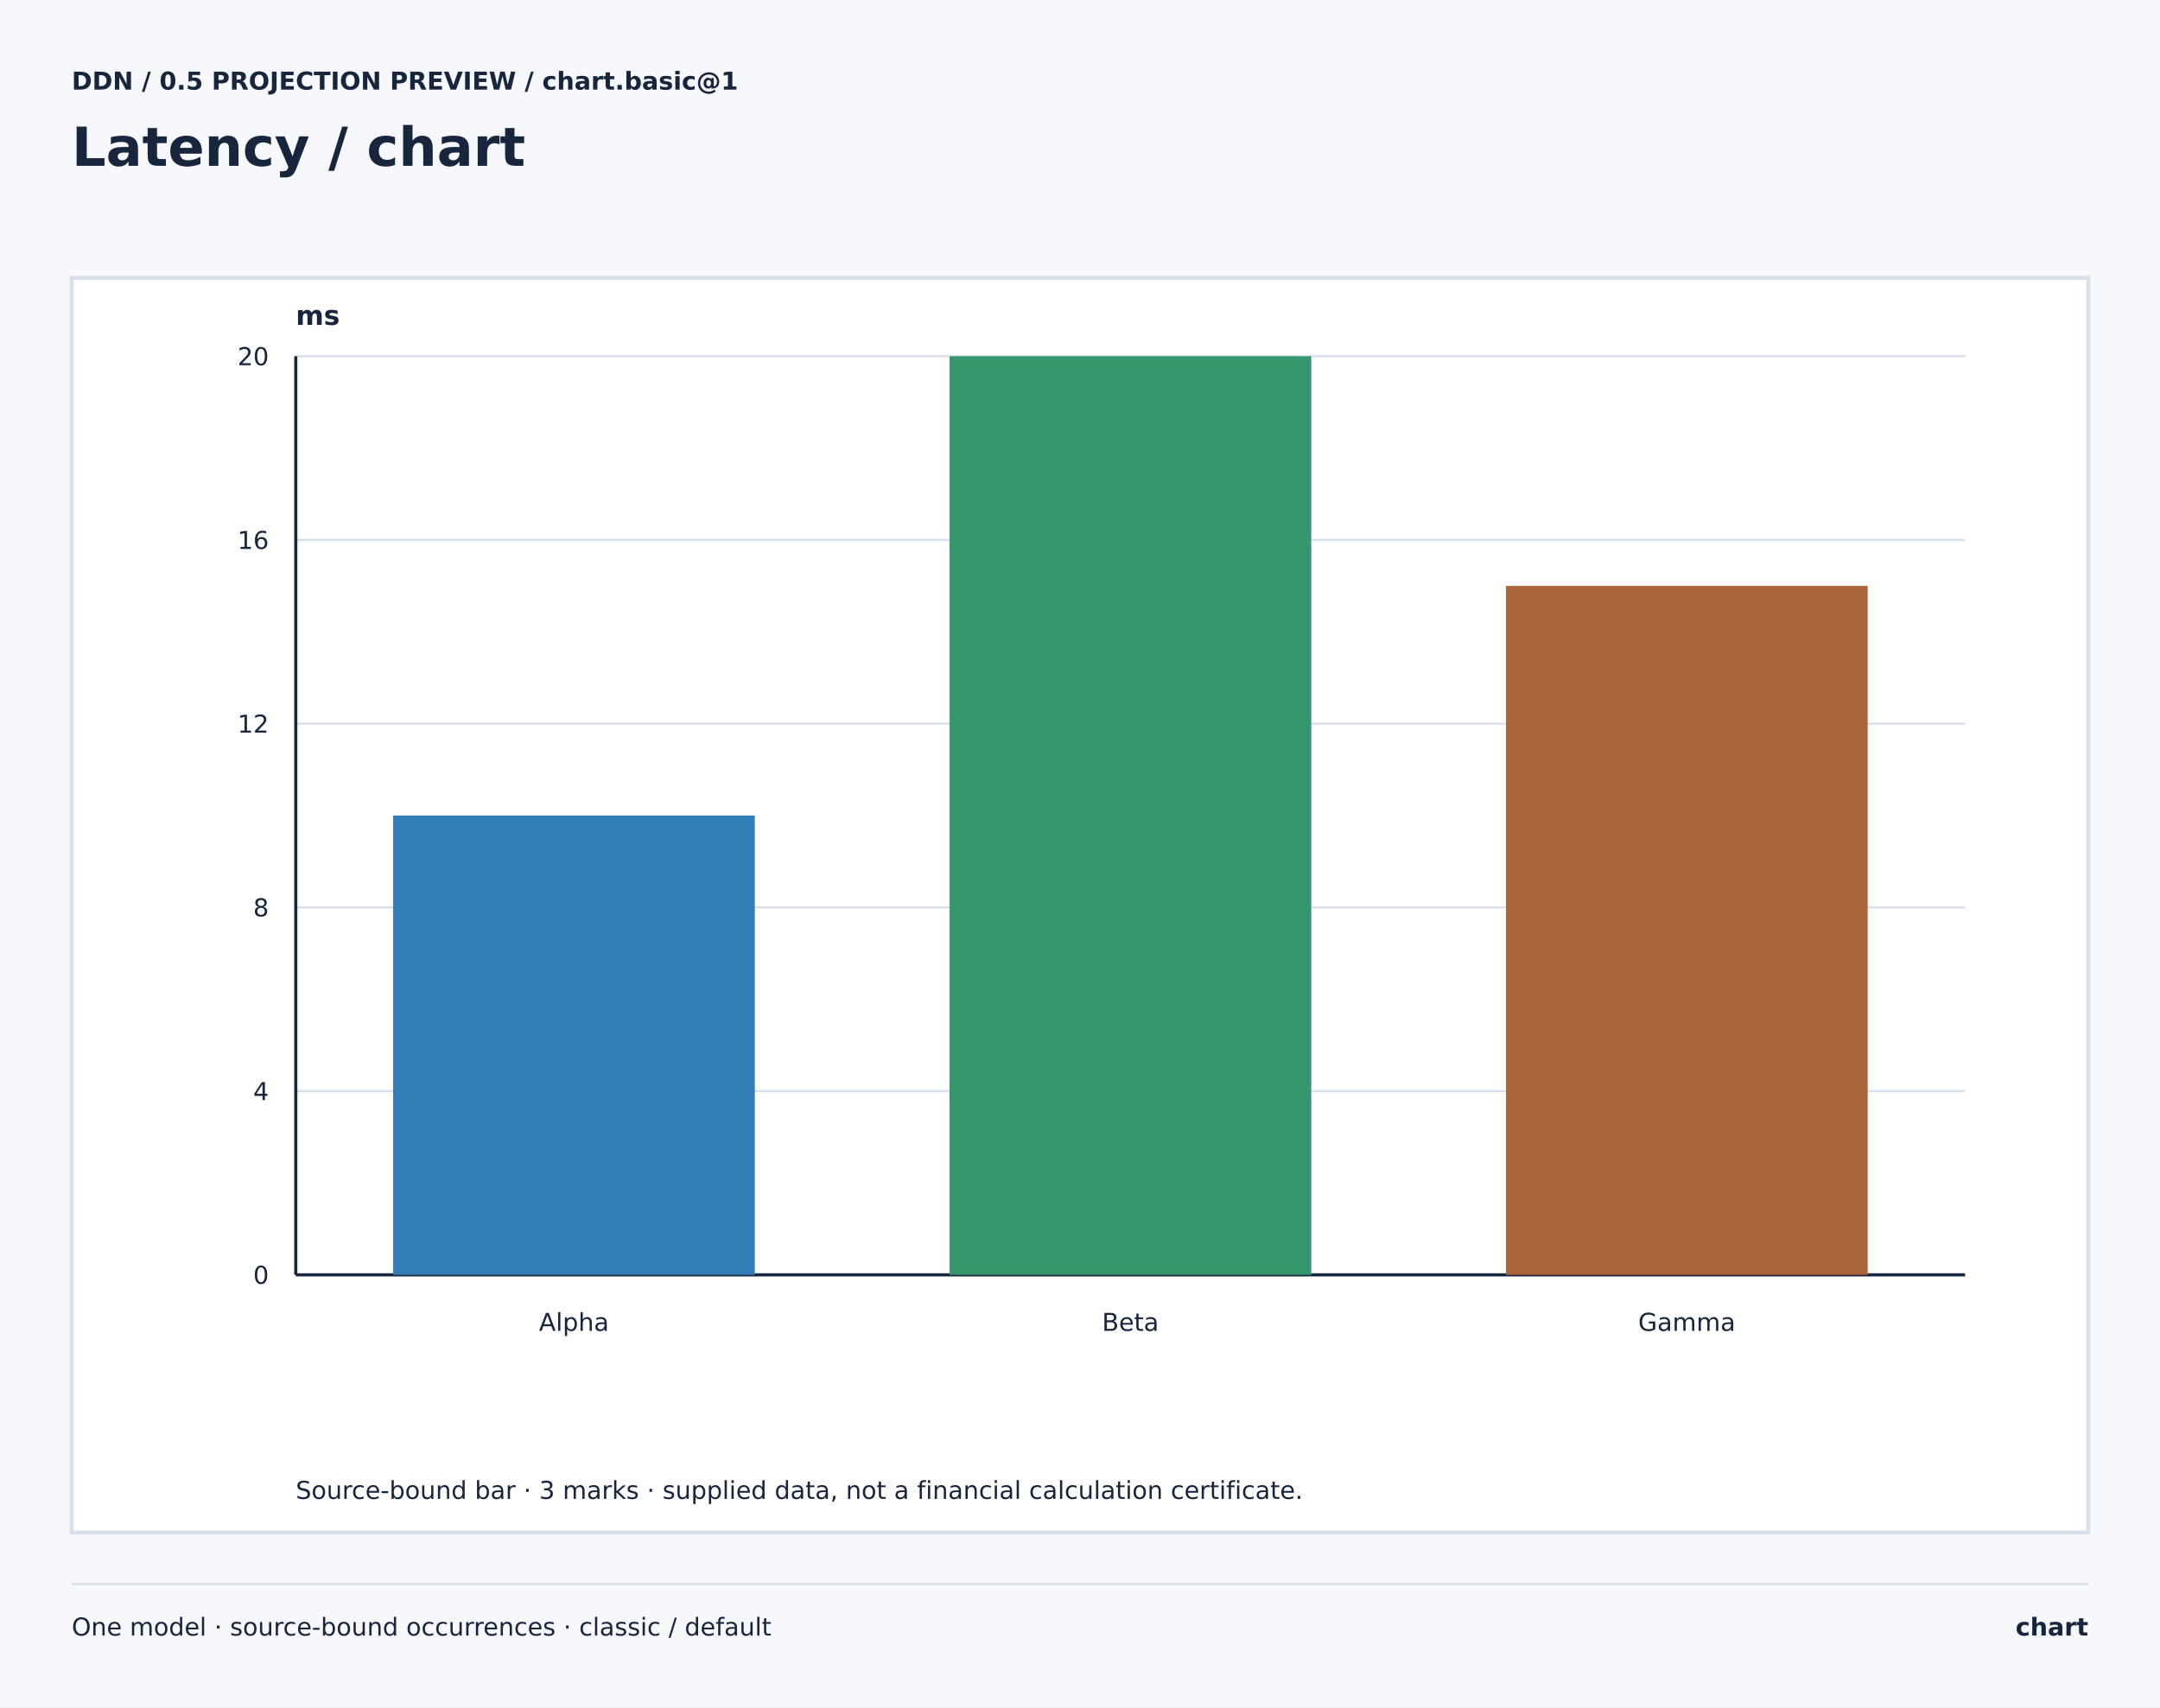
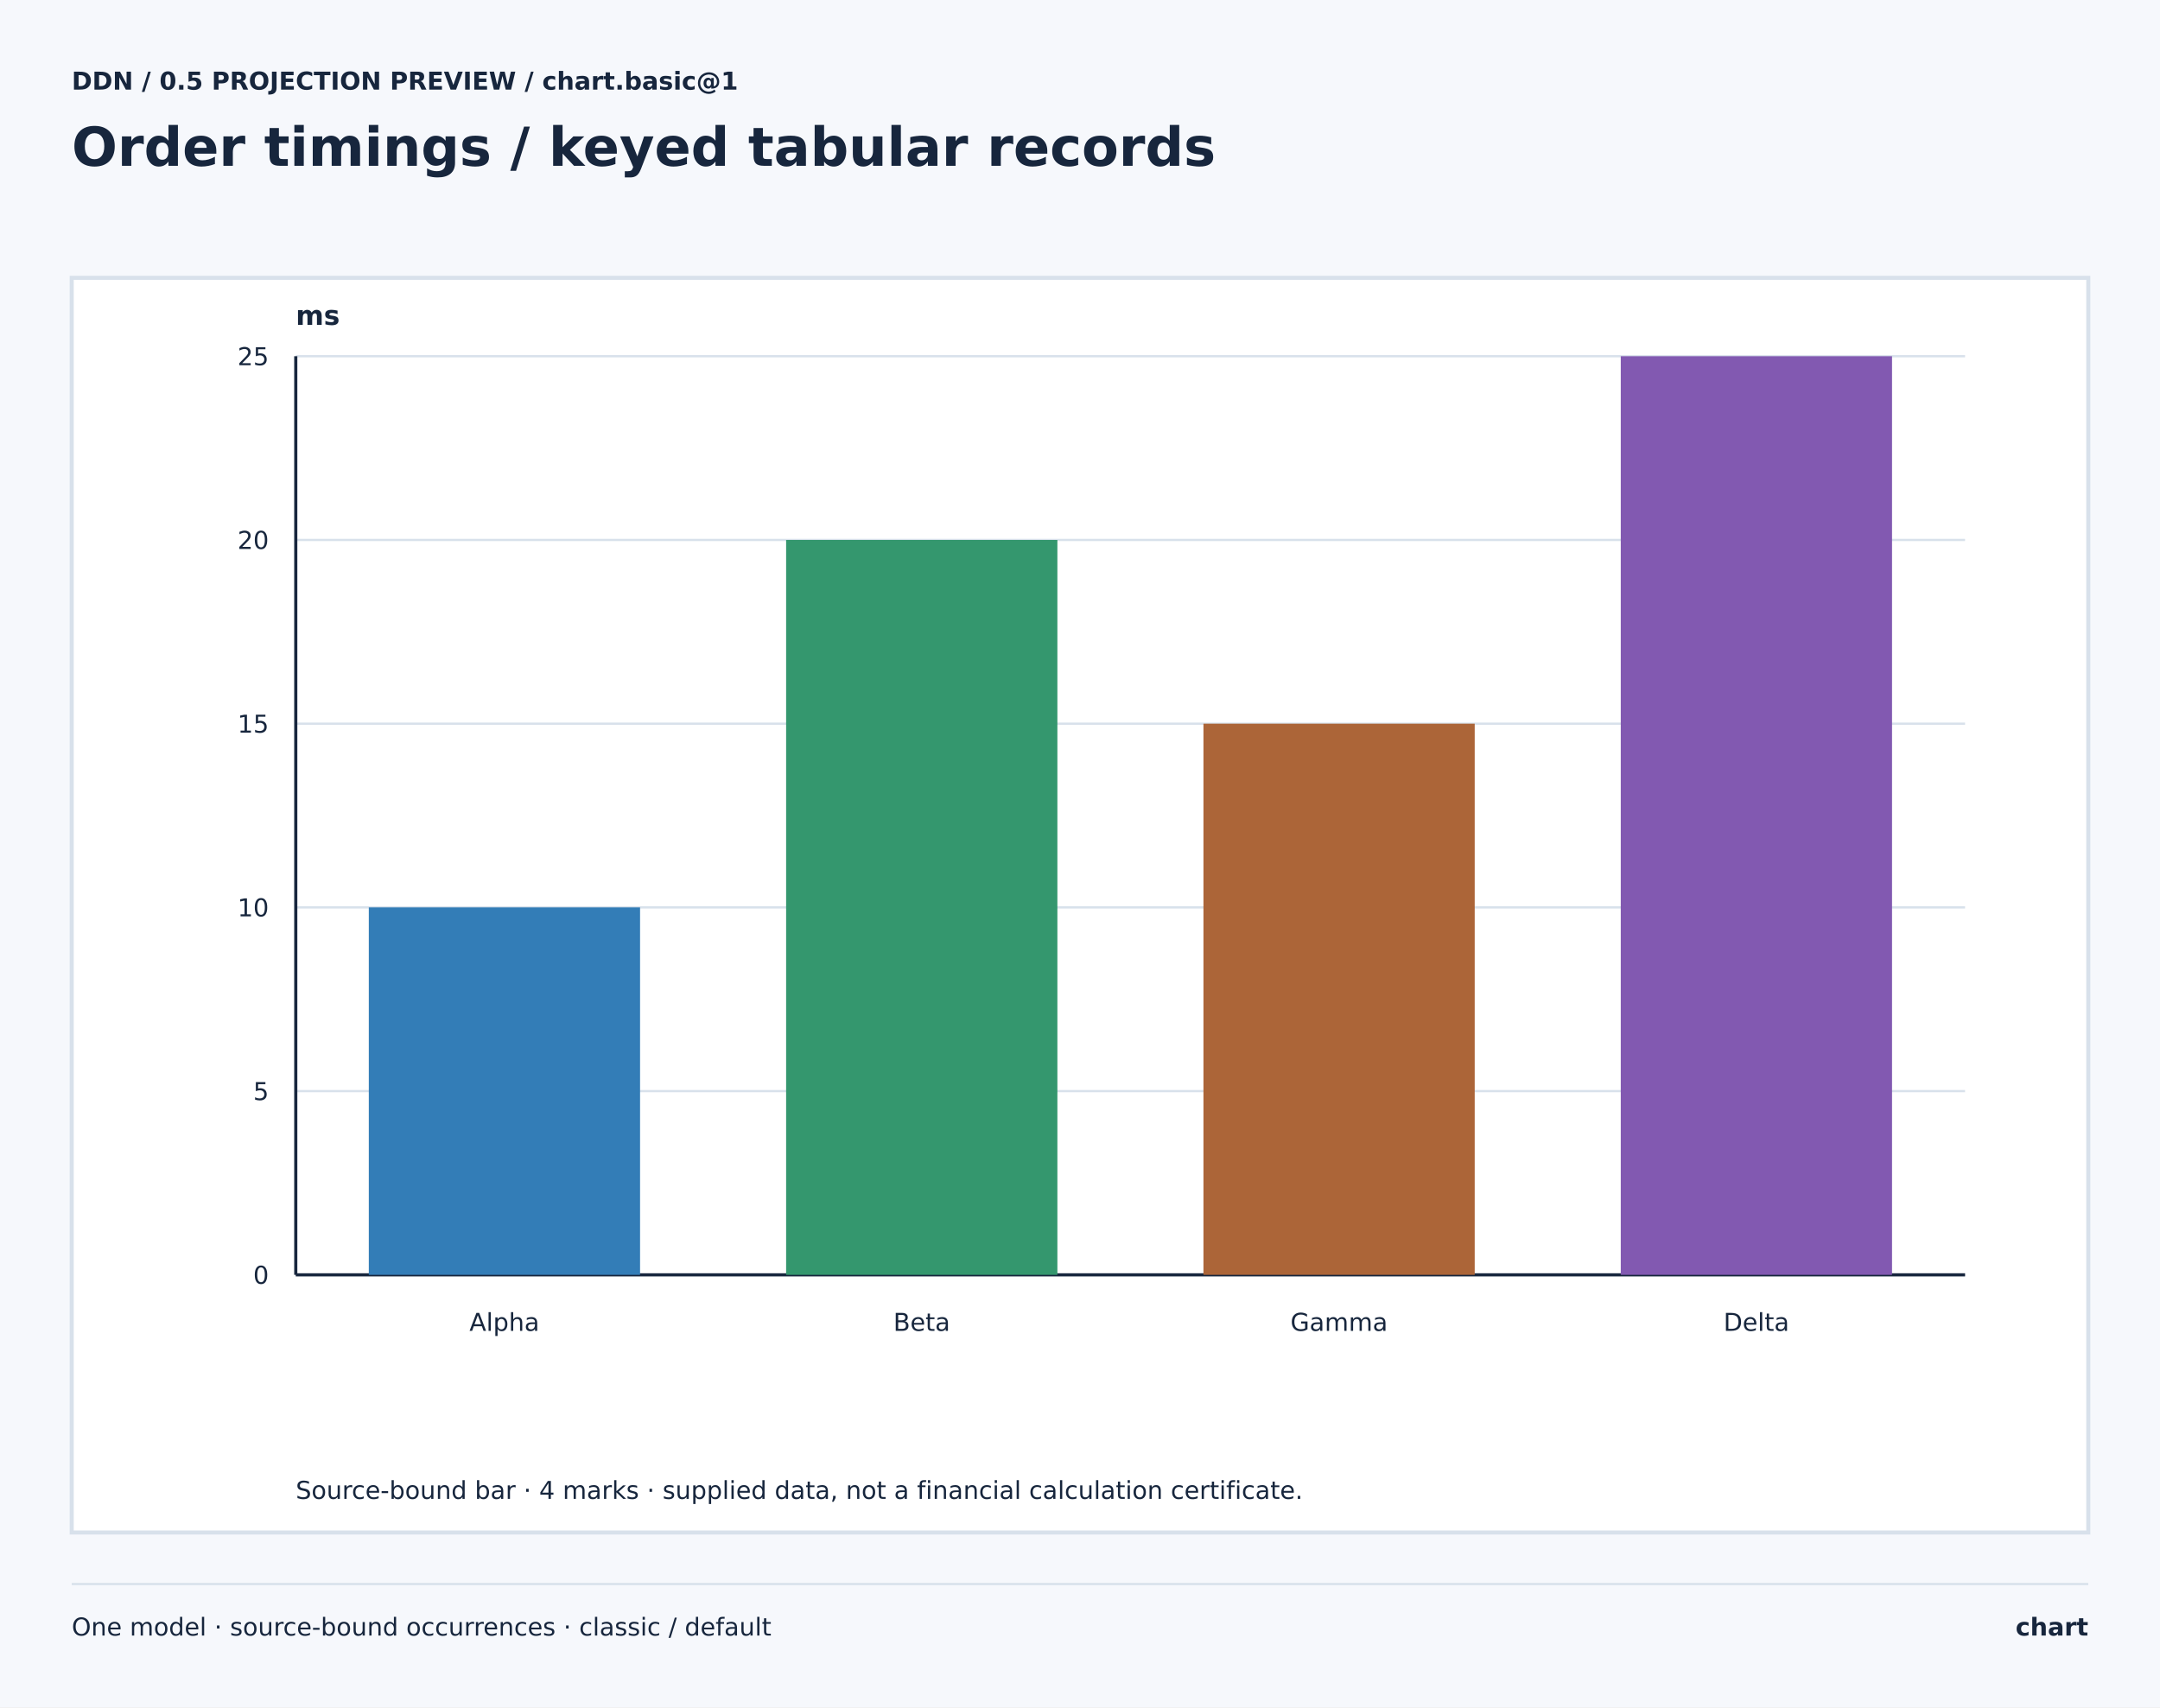
<svg xmlns="http://www.w3.org/2000/svg" class="ddn-svg ddn-view-chart ddn-profile-chart-basic-1" width="964" height="762" viewBox="0 0 964 762" role="img" aria-labelledby="projection-title projection-description" style="font-family:DejaVu Sans, Arial, sans-serif">
  <rect width="100%" height="100%" fill="#F6F8FC" />
  <text x="32" y="40" font-size="11" fill="#17263D" font-weight="600" text-anchor="start">DDN / 0.5 PROJECTION PREVIEW / chart.basic@1</text>
-   <text x="32" y="74" font-size="24" fill="#17263D" font-weight="650" text-anchor="start">Latency / chart</text>
+   <text x="32" y="74" font-size="24" fill="#17263D" font-weight="650" text-anchor="start">Order timings / keyed tabular records</text>
  <g id="drawing" transform="translate(32 124) scale(1)">
    <rect x="0" y="0" width="900" height="560" rx="0" fill="#FFFFFF" stroke="#D8E1EB" stroke-width="1.8" />
    <path d="M100 445L845 445" stroke="#D8E1EB" stroke-width="1" fill="none" />
    <text x="88" y="449" font-size="11" fill="#17263D" font-weight="400" text-anchor="end">0</text>
    <path d="M100 363L845 363" stroke="#D8E1EB" stroke-width="1" fill="none" />
-     <text x="88" y="367" font-size="11" fill="#17263D" font-weight="400" text-anchor="end">4</text>
+     <text x="88" y="367" font-size="11" fill="#17263D" font-weight="400" text-anchor="end">5</text>
    <path d="M100 281L845 281" stroke="#D8E1EB" stroke-width="1" fill="none" />
-     <text x="88" y="285" font-size="11" fill="#17263D" font-weight="400" text-anchor="end">8</text>
+     <text x="88" y="285" font-size="11" fill="#17263D" font-weight="400" text-anchor="end">10</text>
    <path d="M100 199L845 199" stroke="#D8E1EB" stroke-width="1" fill="none" />
-     <text x="88" y="203" font-size="11" fill="#17263D" font-weight="400" text-anchor="end">12</text>
+     <text x="88" y="203" font-size="11" fill="#17263D" font-weight="400" text-anchor="end">15</text>
    <path d="M100 117L845 117" stroke="#D8E1EB" stroke-width="1" fill="none" />
-     <text x="88" y="121" font-size="11" fill="#17263D" font-weight="400" text-anchor="end">16</text>
+     <text x="88" y="121" font-size="11" fill="#17263D" font-weight="400" text-anchor="end">20</text>
    <path d="M100 35L845 35" stroke="#D8E1EB" stroke-width="1" fill="none" />
-     <text x="88" y="39" font-size="11" fill="#17263D" font-weight="400" text-anchor="end">20</text>
+     <text x="88" y="39" font-size="11" fill="#17263D" font-weight="400" text-anchor="end">25</text>
    <path d="M100 35L100 445" stroke="#17263D" stroke-width="1.4" fill="none" />
    <path d="M100 445L845 445" stroke="#17263D" stroke-width="1.4" fill="none" />
    <text x="100" y="21" font-size="12" fill="#17263D" font-weight="650" text-anchor="start">ms</text>
-     <g class="ddn-mark ddn-mark-bar" data-id="ddn.examples.data-refresh::metrics.m1" data-source-ids="[&quot;ddn.examples.data-refresh::metrics.m1&quot;]" data-projection-mark="mark:ddn.examples.data-refresh::latency_chart:0" data-property="x_record.value" tabindex="0" role="group">
-       <rect data-value="10" x="143.458" y="240" width="161.417" height="205" fill="#337DB7" />
+     <g class="ddn-mark ddn-mark-bar" data-id="ddn.examples.nested::metrics.m1" data-source-ids="[&quot;ddn.examples.nested::metrics.m1&quot;]" data-projection-mark="mark:ddn.examples.nested::metrics_chart:0" data-property="x_record.value" tabindex="0" role="group">
+       <rect data-value="10" x="132.594" y="281" width="121.063" height="164" fill="#337DB7" />
    </g>
-     <text x="224.167" y="470" font-size="11" fill="#17263D" font-weight="400" text-anchor="middle">Alpha</text>
-     <g class="ddn-mark ddn-mark-bar" data-id="ddn.examples.data-refresh::metrics.m2" data-source-ids="[&quot;ddn.examples.data-refresh::metrics.m2&quot;]" data-projection-mark="mark:ddn.examples.data-refresh::latency_chart:1" data-property="x_record.value" tabindex="0" role="group">
-       <rect data-value="20" x="391.792" y="35" width="161.417" height="410" fill="#34976E" />
+     <text x="193.125" y="470" font-size="11" fill="#17263D" font-weight="400" text-anchor="middle">Alpha</text>
+     <g class="ddn-mark ddn-mark-bar" data-id="ddn.examples.nested::metrics.m2" data-source-ids="[&quot;ddn.examples.nested::metrics.m2&quot;]" data-projection-mark="mark:ddn.examples.nested::metrics_chart:1" data-property="x_record.value" tabindex="0" role="group">
+       <rect data-value="20" x="318.844" y="117" width="121.063" height="328" fill="#34976E" />
    </g>
-     <text x="472.5" y="470" font-size="11" fill="#17263D" font-weight="400" text-anchor="middle">Beta</text>
-     <g class="ddn-mark ddn-mark-bar" data-id="ddn.examples.data-refresh::metrics.m3" data-source-ids="[&quot;ddn.examples.data-refresh::metrics.m3&quot;]" data-projection-mark="mark:ddn.examples.data-refresh::latency_chart:2" data-property="x_record.value" tabindex="0" role="group">
-       <rect data-value="15" x="640.125" y="137.5" width="161.417" height="307.5" fill="#AC6538" />
+     <text x="379.375" y="470" font-size="11" fill="#17263D" font-weight="400" text-anchor="middle">Beta</text>
+     <g class="ddn-mark ddn-mark-bar" data-id="ddn.examples.nested::metrics.m3" data-source-ids="[&quot;ddn.examples.nested::metrics.m3&quot;]" data-projection-mark="mark:ddn.examples.nested::metrics_chart:2" data-property="x_record.value" tabindex="0" role="group">
+       <rect data-value="15" x="505.094" y="199" width="121.063" height="246" fill="#AC6538" />
    </g>
-     <text x="720.833" y="470" font-size="11" fill="#17263D" font-weight="400" text-anchor="middle">Gamma</text>
-     <text x="100" y="545" font-size="11" fill="#17263D" font-weight="400" text-anchor="start">Source-bound bar · 3 marks · supplied data, not a financial calculation certificate.</text>
+     <text x="565.625" y="470" font-size="11" fill="#17263D" font-weight="400" text-anchor="middle">Gamma</text>
+     <g class="ddn-mark ddn-mark-bar" data-id="ddn.examples.nested::metrics.m4" data-source-ids="[&quot;ddn.examples.nested::metrics.m4&quot;]" data-projection-mark="mark:ddn.examples.nested::metrics_chart:3" data-property="x_record.value" tabindex="0" role="group">
+       <rect data-value="25" x="691.344" y="35" width="121.063" height="410" fill="#8259B1" />
+     </g>
+     <text x="751.875" y="470" font-size="11" fill="#17263D" font-weight="400" text-anchor="middle">Delta</text>
+     <text x="100" y="545" font-size="11" fill="#17263D" font-weight="400" text-anchor="start">Source-bound bar · 4 marks · supplied data, not a financial calculation certificate.</text>
  </g>
  <path d="M32 707L932 707" stroke="#D8E1EB" stroke-width="1" fill="none" />
  <text x="32" y="730" font-size="11" fill="#17263D" font-weight="400" text-anchor="start">One model · source-bound occurrences · classic / default</text>
  <text x="932" y="730" font-size="11" fill="#17263D" font-weight="600" text-anchor="end">chart</text>
</svg>
